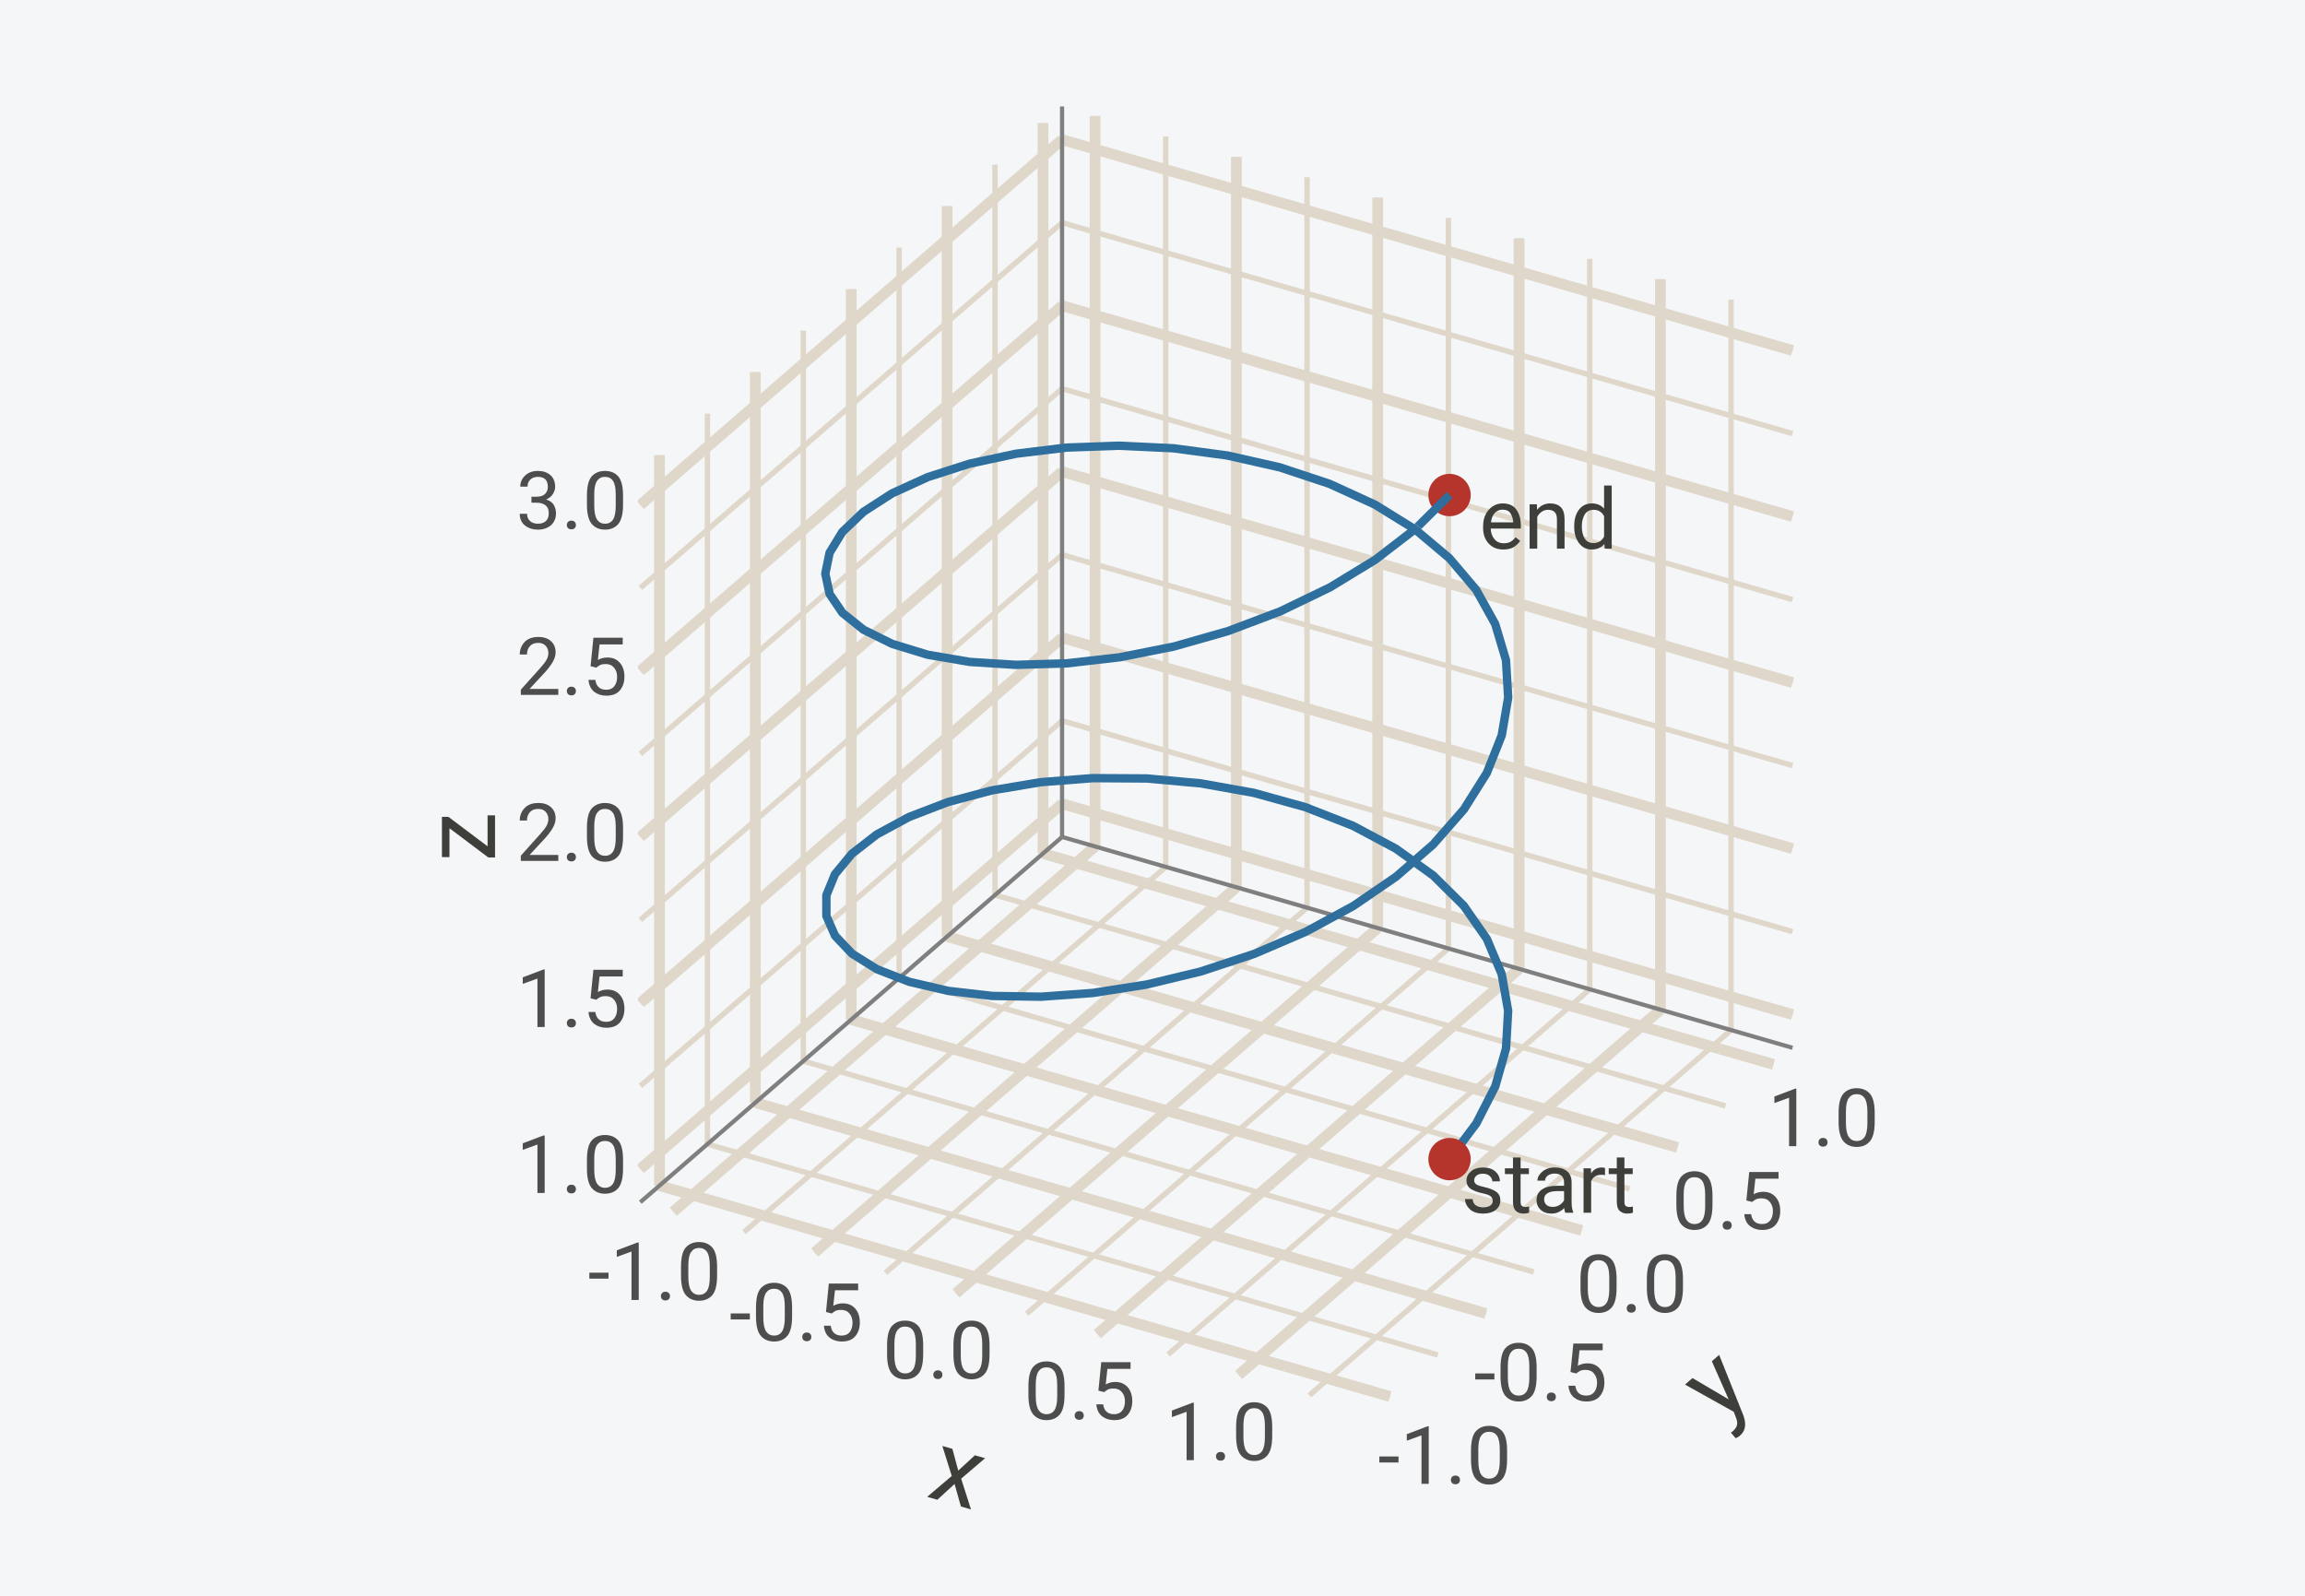
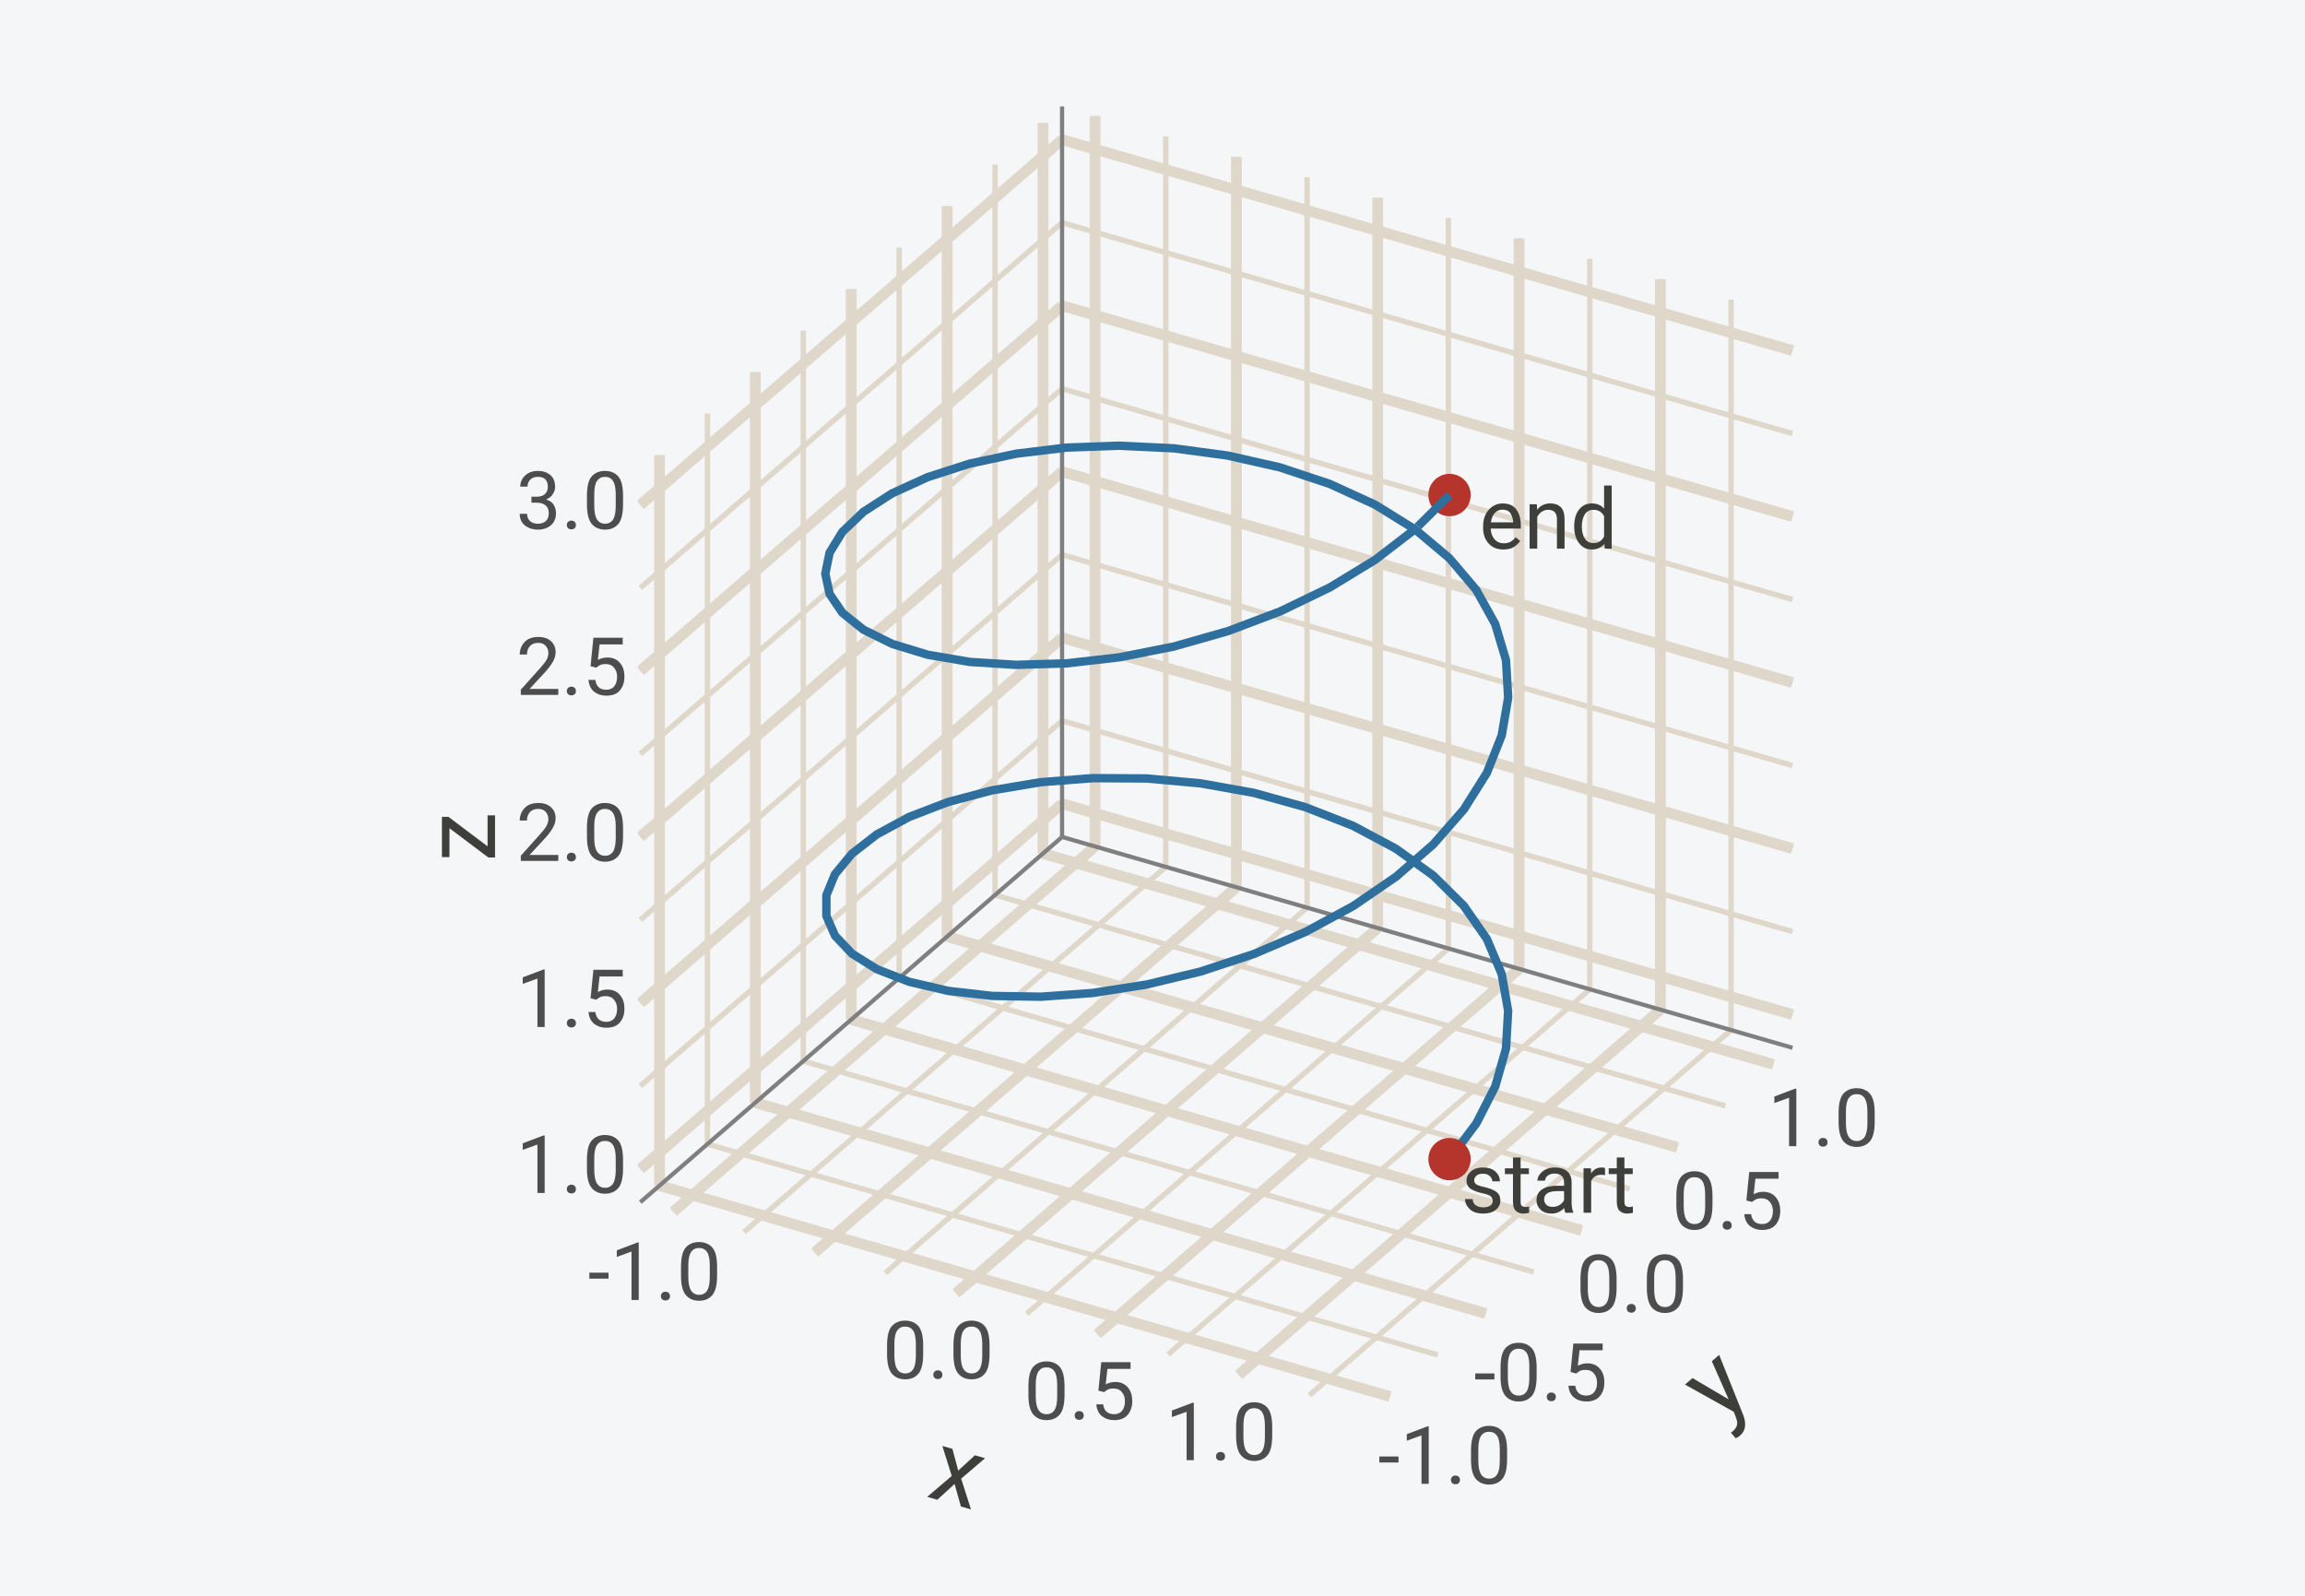
<svg xmlns="http://www.w3.org/2000/svg" width="468.00pt" height="324.00pt" viewBox="0 0 468.00 324.00">
  <g class="svglite">
    <defs>
      <style type="text/css">
    /* theme-aware-processed */
    .svglite line, .svglite polyline, .svglite polygon, .svglite path, .svglite circle {
      fill: none;
      stroke: #3E3F3A;
      stroke-linecap: round;
      stroke-linejoin: round;
      stroke-miterlimit: 10.00;
    }
    .svglite &gt; g &gt; rect {
      fill: none;
      stroke: #3E3F3A;
      stroke-linecap: round;
      stroke-linejoin: round;
      stroke-miterlimit: 10.00;
    }
    .svglite text {
      white-space: pre;
      fill: #3E3F3A;
    }
    .svglite g.glyphgroup path {
      fill: inherit;
      stroke: none;
    }
  </style>
    </defs>
    <rect class="svg-bg" width="100%" height="100%" style="stroke: none; fill: #F5F6F8;" />
    <defs>
      <clipPath id="cpMC4wMHw0NjguMDB8MC4wMHwzMjQuMDA=">
        <rect x="0.00" y="0.00" width="468.00" height="324.00" />
      </clipPath>
    </defs>
    <g clip-path="url(#cpMC4wMHw0NjguMDB8MC4wMHwzMjQuMDA=)">
</g>
    <defs>
      <clipPath id="cpNzIuMDB8Mzk2LjAwfDAuMDB8MzI0LjAw">
        <rect x="72.00" y="0.00" width="324.00" height="324.00" />
      </clipPath>
    </defs>
    <g clip-path="url(#cpNzIuMDB8Mzk2LjAwfDAuMDB8MzI0LjAw)">
      <rect x="72.00" y="0.00" width="324.00" height="324.00" style="stroke-width: 1.65; stroke: none;" />
    </g>
    <g clip-path="url(#cpMC4wMHw0NjguMDB8MC4wMHwzMjQuMDA=)">
      <rect x="80.47" y="8.47" width="307.06" height="307.06" style="stroke-width: 1.65; stroke: none;" />
    </g>
    <defs>
      <clipPath id="cpMTI5LjUxfDM2NC40NXwxNi40NHwyOTIuMDg=">
        <rect x="129.51" y="16.44" width="234.94" height="275.64" />
      </clipPath>
    </defs>
    <g clip-path="url(#cpMTI5LjUxfDM2NC40NXwxNi40NHwyOTIuMDg=)">
      <polyline points="133.90,240.72 133.90,92.41 " style="stroke-width: 1.10; stroke: #DFD7CA; stroke-linecap: butt;" />
      <polyline points="143.63,232.29 143.63,83.98 " style="stroke-width: 1.10; stroke: #DFD7CA; stroke-linecap: butt;" />
      <polyline points="153.36,223.87 153.36,75.55 " style="stroke-width: 1.10; stroke: #DFD7CA; stroke-linecap: butt;" />
      <polyline points="163.10,215.44 163.10,67.13 " style="stroke-width: 1.10; stroke: #DFD7CA; stroke-linecap: butt;" />
      <polyline points="172.83,207.01 172.83,58.70 " style="stroke-width: 1.10; stroke: #DFD7CA; stroke-linecap: butt;" />
      <polyline points="182.56,198.58 182.56,50.27 " style="stroke-width: 1.10; stroke: #DFD7CA; stroke-linecap: butt;" />
      <polyline points="192.29,190.15 192.29,41.84 " style="stroke-width: 1.10; stroke: #DFD7CA; stroke-linecap: butt;" />
      <polyline points="202.03,181.72 202.03,33.41 " style="stroke-width: 1.10; stroke: #DFD7CA; stroke-linecap: butt;" />
      <polyline points="211.76,173.29 211.76,24.98 " style="stroke-width: 1.10; stroke: #DFD7CA; stroke-linecap: butt;" />
      <polyline points="133.90,240.72 133.90,92.41 " style="stroke-width: 2.19; stroke: #DFD7CA; stroke-linecap: butt;" />
      <polyline points="153.36,223.87 153.36,75.55 " style="stroke-width: 2.19; stroke: #DFD7CA; stroke-linecap: butt;" />
      <polyline points="172.83,207.01 172.83,58.70 " style="stroke-width: 2.19; stroke: #DFD7CA; stroke-linecap: butt;" />
      <polyline points="192.29,190.15 192.29,41.84 " style="stroke-width: 2.19; stroke: #DFD7CA; stroke-linecap: butt;" />
      <polyline points="211.76,173.29 211.76,24.98 " style="stroke-width: 2.19; stroke: #DFD7CA; stroke-linecap: butt;" />
      <polyline points="130.01,237.35 215.64,163.19 " style="stroke-width: 1.10; stroke: #DFD7CA; stroke-linecap: butt;" />
      <polyline points="130.01,220.49 215.64,146.34 " style="stroke-width: 1.10; stroke: #DFD7CA; stroke-linecap: butt;" />
      <polyline points="130.01,203.64 215.64,129.48 " style="stroke-width: 1.10; stroke: #DFD7CA; stroke-linecap: butt;" />
      <polyline points="130.01,186.78 215.64,112.63 " style="stroke-width: 1.10; stroke: #DFD7CA; stroke-linecap: butt;" />
      <polyline points="130.01,169.93 215.64,95.77 " style="stroke-width: 1.10; stroke: #DFD7CA; stroke-linecap: butt;" />
      <polyline points="130.01,153.08 215.64,78.92 " style="stroke-width: 1.10; stroke: #DFD7CA; stroke-linecap: butt;" />
      <polyline points="130.01,136.22 215.64,62.07 " style="stroke-width: 1.10; stroke: #DFD7CA; stroke-linecap: butt;" />
      <polyline points="130.01,119.37 215.64,45.21 " style="stroke-width: 1.10; stroke: #DFD7CA; stroke-linecap: butt;" />
      <polyline points="130.01,102.52 215.64,28.36 " style="stroke-width: 1.10; stroke: #DFD7CA; stroke-linecap: butt;" />
      <polyline points="130.01,237.35 215.64,163.19 " style="stroke-width: 2.19; stroke: #DFD7CA; stroke-linecap: butt;" />
      <polyline points="130.01,203.64 215.64,129.48 " style="stroke-width: 2.19; stroke: #DFD7CA; stroke-linecap: butt;" />
      <polyline points="130.01,169.93 215.64,95.77 " style="stroke-width: 2.19; stroke: #DFD7CA; stroke-linecap: butt;" />
      <polyline points="130.01,136.22 215.64,62.07 " style="stroke-width: 2.19; stroke: #DFD7CA; stroke-linecap: butt;" />
      <polyline points="130.01,102.52 215.64,28.36 " style="stroke-width: 2.19; stroke: #DFD7CA; stroke-linecap: butt;" />
      <polyline points="222.34,171.86 222.34,23.55 " style="stroke-width: 1.10; stroke: #DFD7CA; stroke-linecap: butt;" />
      <polyline points="236.69,176.01 236.69,27.69 " style="stroke-width: 1.10; stroke: #DFD7CA; stroke-linecap: butt;" />
      <polyline points="251.03,180.15 251.03,31.84 " style="stroke-width: 1.10; stroke: #DFD7CA; stroke-linecap: butt;" />
      <polyline points="265.38,184.29 265.38,35.98 " style="stroke-width: 1.10; stroke: #DFD7CA; stroke-linecap: butt;" />
      <polyline points="279.73,188.43 279.73,40.12 " style="stroke-width: 1.10; stroke: #DFD7CA; stroke-linecap: butt;" />
      <polyline points="294.08,192.57 294.08,44.26 " style="stroke-width: 1.10; stroke: #DFD7CA; stroke-linecap: butt;" />
      <polyline points="308.43,196.72 308.43,48.40 " style="stroke-width: 1.10; stroke: #DFD7CA; stroke-linecap: butt;" />
      <polyline points="322.78,200.86 322.78,52.55 " style="stroke-width: 1.10; stroke: #DFD7CA; stroke-linecap: butt;" />
      <polyline points="337.13,205.00 337.13,56.69 " style="stroke-width: 1.10; stroke: #DFD7CA; stroke-linecap: butt;" />
      <polyline points="351.47,209.14 351.47,60.83 " style="stroke-width: 1.10; stroke: #DFD7CA; stroke-linecap: butt;" />
      <polyline points="222.34,171.86 222.34,23.55 " style="stroke-width: 2.19; stroke: #DFD7CA; stroke-linecap: butt;" />
      <polyline points="251.03,180.15 251.03,31.84 " style="stroke-width: 2.19; stroke: #DFD7CA; stroke-linecap: butt;" />
      <polyline points="279.73,188.43 279.73,40.12 " style="stroke-width: 2.19; stroke: #DFD7CA; stroke-linecap: butt;" />
      <polyline points="308.43,196.72 308.43,48.40 " style="stroke-width: 2.19; stroke: #DFD7CA; stroke-linecap: butt;" />
      <polyline points="337.13,205.00 337.13,56.69 " style="stroke-width: 2.19; stroke: #DFD7CA; stroke-linecap: butt;" />
      <polyline points="215.64,163.19 363.95,206.00 " style="stroke-width: 1.10; stroke: #DFD7CA; stroke-linecap: butt;" />
      <polyline points="215.64,146.34 363.95,189.15 " style="stroke-width: 1.10; stroke: #DFD7CA; stroke-linecap: butt;" />
      <polyline points="215.64,129.48 363.95,172.30 " style="stroke-width: 1.10; stroke: #DFD7CA; stroke-linecap: butt;" />
      <polyline points="215.64,112.63 363.95,155.44 " style="stroke-width: 1.10; stroke: #DFD7CA; stroke-linecap: butt;" />
      <polyline points="215.64,95.77 363.95,138.59 " style="stroke-width: 1.10; stroke: #DFD7CA; stroke-linecap: butt;" />
      <polyline points="215.64,78.92 363.95,121.74 " style="stroke-width: 1.10; stroke: #DFD7CA; stroke-linecap: butt;" />
      <polyline points="215.64,62.07 363.95,104.88 " style="stroke-width: 1.10; stroke: #DFD7CA; stroke-linecap: butt;" />
      <polyline points="215.64,45.21 363.95,88.03 " style="stroke-width: 1.10; stroke: #DFD7CA; stroke-linecap: butt;" />
      <polyline points="215.64,28.36 363.95,71.17 " style="stroke-width: 1.10; stroke: #DFD7CA; stroke-linecap: butt;" />
      <polyline points="215.64,163.19 363.95,206.00 " style="stroke-width: 2.19; stroke: #DFD7CA; stroke-linecap: butt;" />
      <polyline points="215.64,129.48 363.95,172.30 " style="stroke-width: 2.19; stroke: #DFD7CA; stroke-linecap: butt;" />
      <polyline points="215.64,95.77 363.95,138.59 " style="stroke-width: 2.19; stroke: #DFD7CA; stroke-linecap: butt;" />
      <polyline points="215.64,62.07 363.95,104.88 " style="stroke-width: 2.19; stroke: #DFD7CA; stroke-linecap: butt;" />
      <polyline points="215.64,28.36 363.95,71.17 " style="stroke-width: 2.19; stroke: #DFD7CA; stroke-linecap: butt;" />
      <polyline points="136.71,246.02 222.34,171.86 " style="stroke-width: 1.10; stroke: #DFD7CA; stroke-linecap: butt;" />
      <polyline points="151.06,250.16 236.69,176.01 " style="stroke-width: 1.10; stroke: #DFD7CA; stroke-linecap: butt;" />
      <polyline points="165.41,254.30 251.03,180.15 " style="stroke-width: 1.10; stroke: #DFD7CA; stroke-linecap: butt;" />
      <polyline points="179.76,258.45 265.38,184.29 " style="stroke-width: 1.10; stroke: #DFD7CA; stroke-linecap: butt;" />
      <polyline points="194.10,262.59 279.73,188.43 " style="stroke-width: 1.10; stroke: #DFD7CA; stroke-linecap: butt;" />
      <polyline points="208.45,266.73 294.08,192.57 " style="stroke-width: 1.10; stroke: #DFD7CA; stroke-linecap: butt;" />
      <polyline points="222.80,270.87 308.43,196.72 " style="stroke-width: 1.10; stroke: #DFD7CA; stroke-linecap: butt;" />
      <polyline points="237.15,275.01 322.78,200.86 " style="stroke-width: 1.10; stroke: #DFD7CA; stroke-linecap: butt;" />
      <polyline points="251.50,279.16 337.13,205.00 " style="stroke-width: 1.10; stroke: #DFD7CA; stroke-linecap: butt;" />
      <polyline points="265.85,283.30 351.47,209.14 " style="stroke-width: 1.10; stroke: #DFD7CA; stroke-linecap: butt;" />
      <polyline points="136.71,246.02 222.34,171.86 " style="stroke-width: 2.19; stroke: #DFD7CA; stroke-linecap: butt;" />
      <polyline points="165.41,254.30 251.03,180.15 " style="stroke-width: 2.19; stroke: #DFD7CA; stroke-linecap: butt;" />
      <polyline points="194.10,262.59 279.73,188.43 " style="stroke-width: 2.19; stroke: #DFD7CA; stroke-linecap: butt;" />
      <polyline points="222.80,270.87 308.43,196.72 " style="stroke-width: 2.19; stroke: #DFD7CA; stroke-linecap: butt;" />
      <polyline points="251.50,279.16 337.13,205.00 " style="stroke-width: 2.19; stroke: #DFD7CA; stroke-linecap: butt;" />
      <polyline points="133.90,240.72 282.21,283.54 " style="stroke-width: 1.10; stroke: #DFD7CA; stroke-linecap: butt;" />
      <polyline points="143.63,232.29 291.94,275.11 " style="stroke-width: 1.10; stroke: #DFD7CA; stroke-linecap: butt;" />
      <polyline points="153.36,223.87 301.68,266.68 " style="stroke-width: 1.10; stroke: #DFD7CA; stroke-linecap: butt;" />
      <polyline points="163.10,215.44 311.41,258.25 " style="stroke-width: 1.10; stroke: #DFD7CA; stroke-linecap: butt;" />
      <polyline points="172.83,207.01 321.14,249.82 " style="stroke-width: 1.10; stroke: #DFD7CA; stroke-linecap: butt;" />
      <polyline points="182.56,198.58 330.87,241.39 " style="stroke-width: 1.10; stroke: #DFD7CA; stroke-linecap: butt;" />
      <polyline points="192.29,190.15 340.60,232.97 " style="stroke-width: 1.10; stroke: #DFD7CA; stroke-linecap: butt;" />
      <polyline points="202.03,181.72 350.34,224.54 " style="stroke-width: 1.10; stroke: #DFD7CA; stroke-linecap: butt;" />
      <polyline points="211.76,173.29 360.07,216.11 " style="stroke-width: 1.10; stroke: #DFD7CA; stroke-linecap: butt;" />
      <polyline points="133.90,240.72 282.21,283.54 " style="stroke-width: 2.19; stroke: #DFD7CA; stroke-linecap: butt;" />
      <polyline points="153.36,223.87 301.68,266.68 " style="stroke-width: 2.19; stroke: #DFD7CA; stroke-linecap: butt;" />
      <polyline points="172.83,207.01 321.14,249.82 " style="stroke-width: 2.19; stroke: #DFD7CA; stroke-linecap: butt;" />
      <polyline points="192.29,190.15 340.60,232.97 " style="stroke-width: 2.19; stroke: #DFD7CA; stroke-linecap: butt;" />
      <polyline points="211.76,173.29 360.07,216.11 " style="stroke-width: 2.19; stroke: #DFD7CA; stroke-linecap: butt;" />
      <polyline points="215.64,169.93 363.95,212.74 " style="stroke-width: 0.85; stroke: #7F7F7F; stroke-linecap: butt;" />
      <polyline points="130.01,244.09 215.64,169.93 " style="stroke-width: 0.85; stroke: #7F7F7F; stroke-linecap: butt;" />
      <polyline points="215.64,169.93 215.64,21.62 " style="stroke-width: 0.85; stroke: #7F7F7F; stroke-linecap: butt;" />
      <path d="M 238.21 91.87 L 244.50 92.71 L 248.37 93.23 L 248.37 93.23 L 248.92 93.30 L 249.04 93.32 L 249.23 92.48 L 249.04 93.32 L 249.08 93.32 L 249.13 93.34 L 249.13 93.34 L 249.10 93.33 L 249.13 93.34 L 249.13 93.34 L 259.03 95.58 L 259.03 95.58 L 259.61 95.71 L 259.03 95.58 L 259.03 95.58 L 259.65 95.72 L 259.75 95.75 L 259.75 95.75 L 269.10 98.86 L 269.10 98.86 L 269.10 98.86 L 269.60 99.02 L 269.35 98.94 L 269.65 99.04 L 269.77 99.10 L 269.77 99.10 L 269.65 99.04 L 269.60 99.02 L 269.96 98.24 L 270.31 97.47 L 270.31 97.47 L 270.29 97.45 L 270.26 97.44 L 270.23 97.43 L 260.15 94.09 L 260.13 94.08 L 260.10 94.07 L 260.07 94.07 L 260.07 94.07 L 259.98 94.04 L 259.98 94.04 L 250.08 91.80 L 249.77 91.73 L 249.42 91.65 L 249.38 91.64 L 249.34 91.64 L 239.12 90.27 L 238.38 90.17 L 238.38 90.17 L 238.34 90.17 L 238.30 90.17 L 228.12 89.68 L 227.30 89.64 L 227.30 89.64 L 227.27 89.64 L 227.23 89.64 L 227.23 89.64 L 226.85 89.65 L 216.48 90.03 L 216.54 91.73 L 216.51 90.88 L 216.48 90.03 L 216.44 90.03 L 216.40 90.03 L 216.20 90.06 L 215.65 90.12 L 206.16 91.28 L 206.27 92.13 L 206.27 92.13 L 206.16 91.28 L 206.12 91.29 L 206.09 91.29 L 206.09 91.29 L 205.41 91.44 L 196.71 93.30 L 196.71 93.30 L 196.62 93.32 L 196.80 94.16 L 196.98 94.99 L 196.80 94.16 L 196.62 93.32 L 196.62 93.32 L 196.59 93.33 L 196.56 93.34 L 196.54 93.35 L 196.80 94.16 L 196.80 94.16 L 196.54 93.35 L 188.21 96.03 L 188.08 96.07 L 188.09 96.08 L 188.34 96.88 L 187.99 96.10 L 187.49 96.33 L 180.76 99.40 L 180.73 99.41 L 180.71 99.43 L 180.68 99.44 L 180.65 99.46 L 180.39 99.63 L 180.26 99.71 L 175.05 103.08 L 174.84 103.21 L 174.84 103.21 L 174.80 103.23 L 174.77 103.26 L 174.74 103.28 L 174.71 103.31 L 175.30 103.93 L 175.30 103.93 L 174.71 103.31 L 170.45 107.38 L 170.55 107.49 L 171.55 108.53 L 171.04 107.99 L 171.04 107.99 L 170.45 107.38 L 170.42 107.40 L 170.40 107.43 L 170.37 107.46 L 170.35 107.49 L 170.33 107.52 L 170.31 107.55 L 170.31 107.55 L 170.18 107.75 L 167.71 111.78 L 168.44 112.23 L 167.98 111.95 L 167.71 111.78 L 167.69 111.81 L 167.67 111.85 L 167.66 111.88 L 167.64 111.91 L 167.63 111.95 L 167.62 111.98 L 167.61 112.02 L 167.60 112.06 L 167.60 112.06 L 167.58 112.14 L 167.58 112.14 L 166.73 116.31 L 167.57 116.48 L 168.01 116.57 L 168.40 116.65 L 168.48 116.67 L 168.44 116.47 L 169.12 113.16 L 169.24 112.55 L 171.71 108.53 L 173.93 106.42 L 175.77 104.66 L 175.60 104.39 L 175.76 104.65 L 175.77 104.66 L 175.64 104.78 L 175.83 104.60 L 175.95 104.53 L 176.15 104.39 L 176.15 104.39 L 181.37 101.03 L 181.37 101.03 L 181.53 100.93 L 181.53 100.93 L 181.97 100.73 L 181.97 100.73 L 184.82 99.43 L 188.61 97.70 L 188.56 97.72 L 188.65 97.68 L 188.61 97.69 L 196.98 95.00 L 196.95 95.01 L 197.02 94.98 L 197.02 94.98 L 196.98 94.99 L 197.02 94.98 L 197.55 94.87 L 198.48 94.67 L 206.37 92.98 L 206.36 92.98 L 206.36 92.98 L 206.41 92.97 L 206.41 92.97 L 206.37 92.97 L 216.54 91.74 L 216.55 91.74 L 216.57 91.73 L 216.54 91.73 L 216.57 91.73 L 217.36 91.70 L 217.36 91.70 L 227.22 91.35 L 227.26 91.35 L 227.22 91.35 L 227.26 91.35 L 227.26 91.35 L 227.26 91.35 L 227.26 91.35 L 237.41 91.83 L 237.41 91.83 L 238.08 91.86 L 238.18 91.87 L 238.21 91.87 ZM 226.85 89.65 L 227.22 89.64 L 226.65 89.66 ZM 249.04 93.32 L 249.04 93.32 L 249.08 93.32 ZM 188.08 96.07 L 188.08 96.07 L 188.05 96.08 L 188.02 96.09 L 187.99 96.10 L 187.99 96.10 L 188.34 96.88 ZM 259.61 123.34 L 259.61 123.34 L 249.03 127.34 L 249.06 127.33 L 249.03 127.34 L 248.44 127.50 L 238.20 130.42 L 238.13 130.44 L 237.48 130.57 L 232.79 131.50 L 227.20 132.61 L 227.23 132.60 L 227.20 132.61 L 227.20 132.61 L 216.55 133.83 L 216.51 133.83 L 206.35 134.13 L 206.34 134.13 L 206.34 134.13 L 206.34 134.13 L 196.95 133.54 L 196.94 133.53 L 196.94 133.53 L 196.93 133.53 L 196.93 133.53 L 188.64 132.12 L 188.39 132.94 L 188.14 133.76 L 188.18 133.77 L 188.21 133.77 L 188.25 133.78 L 196.00 135.10 L 196.00 135.10 L 196.71 135.23 L 196.74 135.23 L 196.77 135.23 L 196.80 135.24 L 206.27 135.84 L 206.31 135.84 L 206.35 135.84 L 206.35 135.84 L 206.37 135.84 L 216.58 135.54 L 216.58 135.54 L 216.60 135.54 L 216.60 135.54 L 216.63 135.54 L 216.67 135.53 L 216.67 135.53 L 216.72 135.53 L 227.38 134.30 L 227.38 134.30 L 227.43 134.30 L 227.43 134.30 L 227.46 134.29 L 227.50 134.29 L 238.50 132.10 L 238.53 132.10 L 238.56 132.09 L 239.18 131.91 L 239.18 131.91 L 246.13 129.94 L 249.41 129.00 L 249.53 128.97 L 249.53 128.97 L 249.56 128.96 L 249.60 128.94 L 249.60 128.94 L 249.75 128.89 L 256.34 126.40 L 260.25 124.92 L 260.28 124.91 L 260.32 124.89 L 260.80 124.66 L 260.80 124.66 L 270.39 120.03 L 270.41 120.02 L 270.44 120.00 L 270.46 119.99 L 279.70 114.36 L 279.72 114.35 L 279.75 114.33 L 279.77 114.31 L 285.16 110.16 L 287.26 108.55 L 286.87 108.22 L 286.82 108.18 L 293.61 113.89 L 293.42 113.73 L 293.42 113.73 L 293.67 113.94 L 293.88 114.18 L 293.88 114.18 L 293.67 113.94 L 293.62 113.88 L 293.61 113.89 L 293.62 113.88 L 294.27 113.33 L 294.74 112.93 L 294.27 113.33 L 293.62 113.88 L 293.67 113.94 L 293.88 114.18 L 297.53 118.49 L 298.87 120.08 L 298.87 120.08 L 298.93 120.15 L 299.02 120.25 L 299.04 120.29 L 299.02 120.25 L 298.98 120.18 L 298.96 120.19 L 299.72 119.76 L 298.98 120.18 L 302.74 126.94 L 302.74 126.94 L 302.80 127.05 L 302.95 127.57 L 302.95 127.57 L 304.90 134.10 L 304.92 134.10 L 305.77 134.05 L 306.62 134.00 L 306.62 133.96 L 306.62 133.92 L 306.61 133.88 L 306.60 133.85 L 306.59 133.81 L 304.44 126.59 L 304.44 126.59 L 304.41 126.47 L 304.41 126.47 L 304.40 126.44 L 304.38 126.40 L 304.37 126.37 L 304.35 126.33 L 304.34 126.30 L 304.09 125.86 L 302.83 123.58 L 300.47 119.35 L 300.45 119.32 L 300.43 119.29 L 300.42 119.26 L 300.40 119.24 L 300.37 119.21 L 300.12 118.91 L 294.92 112.78 L 294.90 112.75 L 294.87 112.72 L 294.85 112.70 L 294.82 112.67 L 288.56 107.41 L 288.66 107.32 L 287.87 106.84 L 287.25 106.31 L 287.16 106.40 L 287.82 106.81 L 287.46 107.39 L 287.46 107.39 L 287.82 106.81 L 287.16 106.40 L 282.05 103.23 L 280.05 102.00 L 279.65 101.75 L 279.62 101.73 L 279.59 101.71 L 279.55 101.70 L 279.20 102.47 L 279.20 102.47 L 279.55 101.70 L 279.39 101.62 L 279.39 101.62 L 270.81 97.69 L 270.31 97.47 L 269.96 98.24 L 269.60 99.02 L 278.35 103.02 L 278.35 103.02 L 278.80 103.23 L 278.96 103.33 L 278.96 103.33 L 278.80 103.23 L 278.75 103.20 L 279.20 102.47 L 279.65 101.75 L 279.20 102.47 L 278.75 103.20 L 285.77 107.54 L 285.77 107.54 L 285.77 107.54 L 278.77 112.93 L 278.71 112.97 L 278.52 113.08 L 278.40 113.16 L 273.23 116.31 L 269.65 118.49 L 269.65 118.49 L 269.61 118.51 L 269.61 118.51 ZM 287.47 107.41 L 287.48 107.40 L 287.37 107.53 ZM 169.27 120.29 L 169.25 120.26 L 168.48 116.67 L 168.01 116.57 L 167.57 116.48 L 166.73 116.31 L 166.72 116.35 L 166.72 116.38 L 166.72 116.42 L 166.71 116.46 L 166.71 116.50 L 166.72 116.54 L 166.72 116.58 L 166.72 116.62 L 166.73 116.66 L 167.61 120.78 L 167.62 120.81 L 167.63 120.85 L 167.64 120.88 L 167.66 120.92 L 167.67 120.95 L 167.69 120.98 L 167.70 121.02 L 167.72 121.05 L 167.74 121.08 L 168.45 120.60 L 168.45 120.60 L 167.74 121.08 L 170.35 124.92 L 170.37 124.95 L 170.40 124.98 L 170.42 125.00 L 170.44 125.03 L 170.47 125.06 L 170.50 125.08 L 170.52 125.10 L 172.95 127.05 L 174.48 128.27 L 174.48 128.27 L 174.80 128.53 L 174.83 128.55 L 174.86 128.57 L 174.89 128.59 L 174.92 128.61 L 174.95 128.62 L 180.30 131.26 L 180.30 131.26 L 180.78 131.50 L 180.81 131.51 L 180.84 131.53 L 180.88 131.54 L 180.91 131.55 L 188.14 133.76 L 188.39 132.94 L 188.39 132.94 L 188.64 132.12 L 188.59 132.11 L 188.59 132.11 L 181.54 129.96 L 181.54 129.97 L 181.16 130.73 L 181.54 129.97 L 181.54 129.96 L 181.47 129.94 L 179.49 128.96 L 175.79 127.13 L 173.10 124.98 L 171.80 123.94 L 171.91 124.03 L 171.70 123.86 L 171.69 123.85 L 169.35 120.41 L 169.28 120.42 L 168.45 120.60 L 167.61 120.78 L 168.45 120.60 L 169.28 120.42 L 169.35 120.41 L 169.30 120.34 ZM 269.65 118.49 L 269.65 118.49 L 269.61 118.51 ZM 171.06 124.44 L 171.66 124.03 L 171.06 124.44 L 170.35 124.92 ZM 302.80 127.05 L 302.77 126.96 L 302.75 126.96 L 302.77 126.96 L 303.59 126.71 L 302.77 126.96 L 302.80 127.05 L 302.95 127.57 L 302.95 127.57 ZM 238.16 130.43 L 238.14 130.44 L 238.16 130.43 L 238.29 131.06 ZM 188.64 132.12 L 188.59 132.11 L 188.64 132.12 ZM 307.06 141.74 L 307.07 141.70 L 307.07 141.66 L 307.07 141.62 L 307.07 141.58 L 306.62 134.03 L 306.62 134.00 L 305.77 134.05 L 304.92 134.10 L 304.90 134.10 L 304.92 134.20 L 304.92 134.18 L 304.92 134.18 L 304.92 134.20 L 304.97 134.90 L 304.97 134.90 L 305.35 141.48 L 306.21 141.63 L 307.06 141.77 ZM 304.06 149.13 L 301.31 156.07 L 301.12 156.54 L 301.03 156.68 L 301.12 156.54 L 301.16 156.47 L 296.75 163.48 L 296.75 163.48 L 296.57 163.77 L 296.75 163.48 L 296.54 163.83 L 296.54 163.83 L 296.58 163.78 L 297.04 164.18 L 296.58 163.78 L 292.51 168.42 L 290.47 170.75 L 290.48 170.76 L 291.04 171.40 L 290.48 170.76 L 290.47 170.75 L 290.43 170.80 L 286.97 173.81 L 288.39 174.84 L 291.60 172.05 L 291.63 172.02 L 291.65 171.99 L 291.68 171.96 L 291.89 171.72 L 297.86 164.90 L 297.89 164.87 L 297.91 164.85 L 297.93 164.82 L 297.95 164.79 L 302.61 157.38 L 302.63 157.35 L 302.65 157.31 L 302.66 157.28 L 302.68 157.24 L 302.72 157.14 L 305.70 149.62 L 305.71 149.59 L 305.73 149.55 L 305.74 149.52 L 305.74 149.48 L 305.75 149.45 L 307.06 141.77 L 306.21 141.63 L 306.21 141.63 L 305.37 141.49 L 305.35 141.48 L 305.36 141.58 L 305.02 143.54 L 304.08 149.07 ZM 304.12 148.99 L 304.10 148.98 L 304.12 148.99 L 304.81 149.27 ZM 178.49 170.14 L 178.49 170.14 L 178.49 170.14 L 179.80 169.43 L 184.78 166.73 L 184.78 166.73 L 184.92 166.66 L 185.42 166.46 L 185.42 166.46 L 184.92 166.66 L 184.87 166.67 L 184.92 166.66 L 185.42 166.46 L 191.74 164.03 L 192.43 163.77 L 192.59 163.71 L 192.69 163.67 L 192.69 163.67 L 193.28 163.51 L 193.28 163.51 L 201.60 161.30 L 203.47 160.99 L 211.37 159.67 L 211.30 158.82 L 211.37 159.67 L 211.41 159.66 L 212.16 159.60 L 221.83 158.85 L 221.87 158.84 L 221.83 158.84 L 221.84 157.99 L 221.84 157.99 L 221.84 157.14 L 221.81 157.14 L 221.77 157.14 L 221.77 157.14 L 220.98 157.20 L 211.24 157.96 L 211.20 157.97 L 211.16 157.97 L 201.28 159.62 L 201.24 159.63 L 201.20 159.64 L 201.20 159.64 L 200.57 159.81 L 192.32 162.00 L 192.32 162.00 L 192.21 162.03 L 192.21 162.03 L 192.18 162.04 L 192.15 162.05 L 192.12 162.06 L 192.12 162.06 L 191.58 162.27 L 184.26 165.08 L 184.23 165.10 L 184.19 165.11 L 184.16 165.13 L 184.16 165.13 L 183.86 165.29 L 183.71 165.37 L 177.62 168.67 L 178.43 170.17 L 178.43 170.18 ZM 249.96 161.02 L 253.76 161.70 L 253.76 161.70 L 254.38 161.81 L 254.19 161.78 L 254.42 161.82 L 254.50 161.84 L 254.50 161.84 L 264.16 164.52 L 264.16 164.52 L 264.70 164.67 L 264.16 164.52 L 264.74 164.68 L 264.74 164.68 L 264.70 164.66 L 264.70 164.67 L 265.01 163.87 L 265.07 163.71 L 265.32 163.08 L 265.29 163.07 L 265.27 163.06 L 265.24 163.05 L 254.84 160.17 L 254.80 160.16 L 254.76 160.15 L 254.69 160.13 L 254.74 160.14 L 254.69 160.13 L 254.69 160.13 L 243.92 158.21 L 243.88 158.20 L 243.84 158.20 L 243.84 158.20 L 243.82 158.19 L 243.84 158.20 L 243.81 158.19 L 232.83 157.20 L 232.79 157.20 L 232.75 157.20 L 221.84 157.14 L 221.84 157.99 L 221.83 158.84 L 221.87 158.84 L 221.87 158.84 L 221.87 158.84 L 221.87 158.84 L 232.71 158.91 L 232.67 158.90 L 237.18 159.31 L 242.91 159.83 L 242.91 159.83 L 243.62 159.89 L 243.28 159.86 L 243.65 159.89 L 243.69 159.90 ZM 211.41 159.66 L 211.41 159.66 L 211.38 159.67 L 211.38 159.67 ZM 211.41 159.66 L 211.37 159.67 L 211.37 159.67 ZM 254.42 161.82 L 254.38 161.81 L 254.38 161.81 L 254.52 161.32 L 254.38 161.81 L 254.42 161.82 L 254.48 161.84 ZM 302.85 220.16 L 302.75 220.34 L 299.23 227.23 L 299.23 227.23 L 299.06 227.56 L 299.03 227.63 L 298.90 227.80 L 299.03 227.63 L 299.07 227.57 L 293.63 234.82 L 294.99 235.85 L 300.44 228.59 L 300.46 228.56 L 300.48 228.53 L 300.50 228.50 L 300.51 228.47 L 300.51 228.47 L 300.61 228.29 L 304.37 220.93 L 304.38 220.90 L 304.40 220.87 L 304.41 220.84 L 304.42 220.81 L 304.43 220.78 L 304.46 220.66 L 306.42 213.73 L 306.60 213.11 L 306.61 213.08 L 306.62 213.04 L 306.62 213.00 L 306.63 212.97 L 306.63 212.93 L 307.06 205.28 L 307.07 205.24 L 307.07 205.20 L 307.06 205.16 L 307.06 205.13 L 307.05 205.09 L 305.74 197.61 L 305.73 197.57 L 305.72 197.53 L 305.71 197.50 L 305.70 197.46 L 305.68 197.43 L 305.46 196.90 L 302.72 190.42 L 302.65 190.26 L 301.86 190.60 L 301.86 190.60 L 302.65 190.26 L 302.63 190.23 L 302.62 190.20 L 302.60 190.17 L 302.58 190.14 L 302.56 190.11 L 302.31 189.74 L 299.56 185.80 L 297.89 183.40 L 297.87 183.37 L 297.84 183.34 L 297.82 183.31 L 297.79 183.28 L 291.85 177.40 L 291.59 177.15 L 291.59 177.15 L 291.57 177.13 L 291.54 177.11 L 291.52 177.08 L 291.49 177.06 L 288.39 174.84 L 286.97 173.81 L 283.93 171.63 L 283.90 171.60 L 283.87 171.58 L 283.83 171.57 L 283.65 171.47 L 283.65 171.47 L 275.55 167.15 L 275.10 166.91 L 275.10 166.91 L 275.07 166.90 L 275.04 166.88 L 275.01 166.87 L 275.01 166.87 L 275.01 166.87 L 274.86 166.81 L 274.86 166.81 L 265.32 163.08 L 264.70 164.66 L 264.74 164.68 L 264.85 164.72 L 264.85 164.72 L 264.82 164.71 L 264.85 164.72 L 264.85 164.72 L 266.68 165.44 L 273.84 168.25 L 274.11 168.35 L 274.34 168.44 L 274.49 168.52 L 274.34 168.44 L 274.49 168.52 L 274.49 168.52 L 282.58 172.83 L 282.58 172.83 L 282.98 173.05 L 283.16 173.17 L 283.16 173.17 L 282.98 173.05 L 282.93 173.01 L 282.93 173.02 L 282.93 173.01 L 282.98 173.05 L 285.65 174.96 L 285.65 174.96 L 287.07 175.99 L 287.07 175.99 L 290.14 178.20 L 290.14 178.20 L 290.39 178.37 L 290.14 178.20 L 290.44 178.41 L 290.64 178.61 L 290.44 178.41 L 290.64 178.61 L 290.64 178.61 L 296.33 184.24 L 296.33 184.24 L 296.48 184.38 L 296.33 184.24 L 296.53 184.44 L 296.74 184.74 L 296.74 184.74 L 301.01 190.86 L 301.01 190.86 L 301.11 191.01 L 301.30 191.45 L 301.11 191.01 L 301.08 190.93 L 301.06 190.94 L 301.86 190.60 L 301.08 190.93 L 304.03 197.91 L 304.05 197.91 L 304.77 197.78 L 304.05 197.91 L 305.34 205.19 L 305.36 205.19 L 306.21 205.23 L 306.21 205.23 L 305.36 205.19 L 305.34 205.19 L 305.35 205.29 L 304.97 212.03 L 304.93 212.74 L 302.83 220.15 ZM 184.83 198.51 L 184.77 198.49 L 178.52 196.05 L 178.44 196.02 L 173.63 193.02 L 173.54 192.96 L 170.37 189.61 L 170.32 189.63 L 169.54 189.98 L 170.32 189.63 L 170.37 189.61 L 170.26 189.50 L 168.72 185.98 L 168.64 185.80 L 168.64 183.03 L 168.64 182.12 L 168.64 181.94 L 170.26 177.96 L 173.56 173.96 L 173.82 173.76 L 173.82 173.76 L 175.02 172.83 L 178.43 170.18 L 178.02 169.42 L 177.62 168.67 L 177.59 168.69 L 177.56 168.70 L 177.53 168.72 L 177.50 168.75 L 177.17 169.00 L 172.44 172.67 L 172.97 173.35 L 173.49 174.02 L 172.97 173.35 L 172.44 172.67 L 172.41 172.70 L 172.38 172.72 L 172.36 172.75 L 172.33 172.77 L 172.31 172.80 L 172.97 173.35 L 172.97 173.35 L 172.31 172.80 L 168.87 176.97 L 168.84 177.00 L 168.82 177.03 L 168.80 177.06 L 168.78 177.09 L 168.76 177.12 L 168.75 177.16 L 168.73 177.19 L 169.52 177.51 L 169.52 177.51 L 168.73 177.19 L 168.67 177.35 L 166.99 181.45 L 167.78 181.77 L 168.57 182.10 L 167.78 181.77 L 166.99 181.45 L 166.98 181.49 L 166.97 181.52 L 166.96 181.56 L 166.95 181.59 L 166.94 181.63 L 166.94 181.67 L 166.93 181.70 L 166.93 181.74 L 166.93 181.78 L 166.93 182.63 L 166.93 182.63 L 166.93 183.10 L 166.93 184.81 L 166.94 185.98 L 166.94 185.98 L 166.94 185.98 L 166.94 186.02 L 166.94 186.06 L 166.94 186.10 L 166.95 186.14 L 166.96 186.17 L 166.97 186.21 L 166.98 186.25 L 166.99 186.29 L 167.01 186.32 L 168.52 189.77 L 168.69 190.16 L 168.69 190.16 L 168.76 190.32 L 168.77 190.35 L 168.79 190.39 L 168.81 190.42 L 168.83 190.45 L 168.85 190.48 L 168.87 190.51 L 168.90 190.54 L 168.92 190.56 L 169.29 190.96 L 172.37 194.21 L 172.40 194.24 L 172.42 194.26 L 172.45 194.28 L 172.48 194.31 L 172.51 194.33 L 172.54 194.35 L 172.75 194.48 L 172.75 194.48 L 177.20 197.26 L 177.20 197.26 L 177.47 197.43 L 177.61 197.51 L 177.64 197.53 L 177.68 197.55 L 177.71 197.57 L 177.75 197.58 L 179.05 198.09 L 183.76 199.92 L 183.76 199.92 L 184.30 200.14 L 184.34 200.15 L 184.38 200.16 L 184.42 200.17 L 184.51 200.19 L 191.63 201.85 L 191.63 201.85 L 192.29 202.01 L 192.32 202.02 L 192.35 202.02 L 192.39 202.03 L 192.43 202.03 L 200.63 202.97 L 200.63 202.97 L 201.38 203.06 L 201.41 203.06 L 201.44 203.06 L 201.47 203.06 L 201.47 203.06 L 201.47 203.06 L 210.52 203.21 L 210.52 203.21 L 211.36 203.22 L 211.39 203.22 L 211.43 203.22 L 211.43 203.22 L 212.22 203.16 L 212.22 203.16 L 221.93 202.46 L 221.93 202.46 L 221.94 202.46 L 221.97 202.45 L 222.00 202.45 L 222.04 202.45 L 232.88 200.75 L 232.88 200.75 L 232.95 200.74 L 232.95 200.74 L 232.98 200.73 L 233.02 200.72 L 233.02 200.72 L 233.43 200.62 L 243.94 198.09 L 243.94 198.09 L 244.04 198.07 L 244.07 198.06 L 244.10 198.05 L 248.60 196.56 L 254.82 194.51 L 254.82 194.51 L 254.92 194.48 L 254.95 194.47 L 254.98 194.46 L 255.01 194.44 L 255.53 194.22 L 255.53 194.22 L 265.25 190.06 L 265.25 190.06 L 265.41 189.99 L 264.74 188.42 L 264.70 188.44 L 264.70 188.44 L 254.38 192.86 L 254.41 192.85 L 254.38 192.86 L 254.38 192.86 L 243.60 196.41 L 243.64 196.41 L 243.64 196.41 L 243.84 197.24 L 243.64 196.41 L 232.72 199.04 L 232.72 199.04 L 232.65 199.05 L 232.69 199.05 L 232.65 199.05 L 232.32 199.11 L 231.96 199.16 L 222.64 200.62 L 221.84 200.75 L 221.84 200.75 L 221.81 200.75 L 221.81 200.75 L 211.38 201.51 L 211.36 201.51 L 211.34 201.51 L 211.34 201.51 L 201.58 201.36 L 201.53 201.36 L 192.68 200.34 L 192.68 200.35 L 192.48 201.18 L 192.68 200.35 L 192.68 200.34 L 192.63 200.33 L 192.63 200.33 L 192.63 200.33 L 184.92 198.54 L 184.61 199.34 L 184.92 198.54 L 184.92 198.54 L 184.86 198.52 ZM 283.00 177.28 L 282.96 177.30 L 279.71 179.53 L 276.83 181.50 L 274.49 183.10 L 274.31 183.22 L 264.74 188.42 L 265.07 189.21 L 265.31 189.77 L 265.41 189.99 L 265.41 189.99 L 265.44 189.98 L 265.48 189.96 L 265.48 189.96 L 265.82 189.77 L 267.90 188.65 L 274.97 184.81 L 275.16 184.70 L 275.19 184.69 L 275.21 184.67 L 275.24 184.66 L 279.87 181.49 L 283.75 178.83 L 283.75 178.83 L 283.97 178.69 L 283.97 178.69 L 283.99 178.67 L 284.02 178.65 L 284.04 178.62 L 287.07 175.99 L 285.65 174.96 L 283.00 177.27 ZM 283.00 177.28 L 283.00 177.27 L 282.96 177.30 ZM 296.49 184.38 L 296.68 184.24 L 296.49 184.38 L 296.48 184.38 ZM 264.74 188.42 L 264.74 188.42 L 264.70 188.44 ZM 172.99 193.62 L 173.24 193.39 L 172.99 193.62 L 172.37 194.21 ZM 304.05 197.91 L 304.03 197.91 L 304.07 198.00 ZM 304.07 198.00 L 304.04 197.93 L 304.04 197.93 L 304.07 198.00 L 304.18 198.61 L 304.18 198.61 ZM 221.81 200.75 L 221.84 200.75 L 221.84 200.75 ZM 192.39 202.03 L 192.43 202.03 L 192.43 202.03 ZM 302.85 220.16 L 302.83 220.15 L 302.81 220.23 ZM 238.18 91.87 L 238.15 91.86 L 238.20 91.87 ZM 238.21 91.87 L 238.20 91.87 L 238.21 91.87 ZM 259.61 123.34 L 259.65 123.33 L 259.61 123.34 ZM 304.06 149.14 L 304.08 149.07 L 304.06 149.13 ZM 243.65 159.89 L 243.62 159.89 L 243.68 159.90 ZM 243.69 159.90 L 243.68 159.90 L 243.69 159.90 Z" style="fill-rule: nonzero; fill: #2E6F9E; stroke-width: 0.75; stroke: none;" />
      <circle cx="294.31" cy="235.34" r="3.75" style="stroke-width: 1.10; stroke: #B5342B; fill: #B5342B;" />
      <circle cx="294.31" cy="100.51" r="3.75" style="stroke-width: 1.10; stroke: #B5342B; fill: #B5342B;" />
      <path d="M 294.91 101.11 L 293.71 99.90 L 287.25 106.31 L 287.87 106.84 L 288.66 107.32 Z" style="fill-rule: nonzero; fill: #2E6F9E; stroke-width: 0.75; stroke: none;" />
      <text x="314.40" y="246.23" text-anchor="middle" style="font-size: 1.423em; font-family: &quot;Roboto&quot;, -apple-system, BlinkMacSystemFont, &quot;Segoe UI&quot;, system-ui, sans-serif;">start</text>
      <text x="314.40" y="111.40" text-anchor="middle" style="font-size: 1.423em; font-family: &quot;Roboto&quot;, -apple-system, BlinkMacSystemFont, &quot;Segoe UI&quot;, system-ui, sans-serif;">end</text>
    </g>
    <g clip-path="url(#cpMC4wMHw0NjguMDB8MC4wMHwzMjQuMDA=)">
      <text x="132.94" y="263.94" text-anchor="middle" style="font-size: 1.36em;fill: #4D4D4D; font-family: &quot;Roboto&quot;, -apple-system, BlinkMacSystemFont, &quot;Segoe UI&quot;, system-ui, sans-serif;">-1.0</text>
-       <text x="161.64" y="272.22" text-anchor="middle" style="font-size: 1.36em;fill: #4D4D4D; font-family: &quot;Roboto&quot;, -apple-system, BlinkMacSystemFont, &quot;Segoe UI&quot;, system-ui, sans-serif;">-0.5</text>
      <text x="190.51" y="279.90" text-anchor="middle" style="font-size: 1.36em;fill: #4D4D4D; font-family: &quot;Roboto&quot;, -apple-system, BlinkMacSystemFont, &quot;Segoe UI&quot;, system-ui, sans-serif;">0.0</text>
      <text x="219.21" y="288.18" text-anchor="middle" style="font-size: 1.36em;fill: #4D4D4D; font-family: &quot;Roboto&quot;, -apple-system, BlinkMacSystemFont, &quot;Segoe UI&quot;, system-ui, sans-serif;">0.5</text>
      <text x="247.90" y="296.47" text-anchor="middle" style="font-size: 1.36em;fill: #4D4D4D; font-family: &quot;Roboto&quot;, -apple-system, BlinkMacSystemFont, &quot;Segoe UI&quot;, system-ui, sans-serif;">1.0</text>
      <text transform="translate(192.71,305.19) rotate(16)" text-anchor="middle" style="font-size: 1.7em; font-family: &quot;Roboto&quot;, -apple-system, BlinkMacSystemFont, &quot;Segoe UI&quot;, system-ui, sans-serif;">x</text>
      <text x="293.34" y="301.26" text-anchor="middle" style="font-size: 1.36em;fill: #4D4D4D; font-family: &quot;Roboto&quot;, -apple-system, BlinkMacSystemFont, &quot;Segoe UI&quot;, system-ui, sans-serif;">-1.0</text>
      <text x="312.81" y="284.40" text-anchor="middle" style="font-size: 1.36em;fill: #4D4D4D; font-family: &quot;Roboto&quot;, -apple-system, BlinkMacSystemFont, &quot;Segoe UI&quot;, system-ui, sans-serif;">-0.5</text>
      <text x="331.30" y="266.42" text-anchor="middle" style="font-size: 1.36em;fill: #4D4D4D; font-family: &quot;Roboto&quot;, -apple-system, BlinkMacSystemFont, &quot;Segoe UI&quot;, system-ui, sans-serif;">0.0</text>
      <text x="350.77" y="249.57" text-anchor="middle" style="font-size: 1.36em;fill: #4D4D4D; font-family: &quot;Roboto&quot;, -apple-system, BlinkMacSystemFont, &quot;Segoe UI&quot;, system-ui, sans-serif;">0.5</text>
      <text x="370.23" y="232.71" text-anchor="middle" style="font-size: 1.36em;fill: #4D4D4D; font-family: &quot;Roboto&quot;, -apple-system, BlinkMacSystemFont, &quot;Segoe UI&quot;, system-ui, sans-serif;">1.0</text>
      <text transform="translate(352.67,286.23) rotate(-41)" text-anchor="middle" style="font-size: 1.7em; font-family: &quot;Roboto&quot;, -apple-system, BlinkMacSystemFont, &quot;Segoe UI&quot;, system-ui, sans-serif;">y</text>
      <text x="116.10" y="242.21" text-anchor="middle" style="font-size: 1.36em;fill: #4D4D4D; font-family: &quot;Roboto&quot;, -apple-system, BlinkMacSystemFont, &quot;Segoe UI&quot;, system-ui, sans-serif;">1.0</text>
      <text x="116.10" y="208.51" text-anchor="middle" style="font-size: 1.36em;fill: #4D4D4D; font-family: &quot;Roboto&quot;, -apple-system, BlinkMacSystemFont, &quot;Segoe UI&quot;, system-ui, sans-serif;">1.5</text>
      <text x="116.10" y="174.80" text-anchor="middle" style="font-size: 1.36em;fill: #4D4D4D; font-family: &quot;Roboto&quot;, -apple-system, BlinkMacSystemFont, &quot;Segoe UI&quot;, system-ui, sans-serif;">2.0</text>
      <text x="116.10" y="141.09" text-anchor="middle" style="font-size: 1.36em;fill: #4D4D4D; font-family: &quot;Roboto&quot;, -apple-system, BlinkMacSystemFont, &quot;Segoe UI&quot;, system-ui, sans-serif;">2.5</text>
      <text x="116.10" y="107.38" text-anchor="middle" style="font-size: 1.36em;fill: #4D4D4D; font-family: &quot;Roboto&quot;, -apple-system, BlinkMacSystemFont, &quot;Segoe UI&quot;, system-ui, sans-serif;">3.0</text>
      <text transform="translate(100.51,169.93) rotate(-90)" text-anchor="middle" style="font-size: 1.7em; font-family: &quot;Roboto&quot;, -apple-system, BlinkMacSystemFont, &quot;Segoe UI&quot;, system-ui, sans-serif;">z</text>
    </g>
  </g>
</svg>
